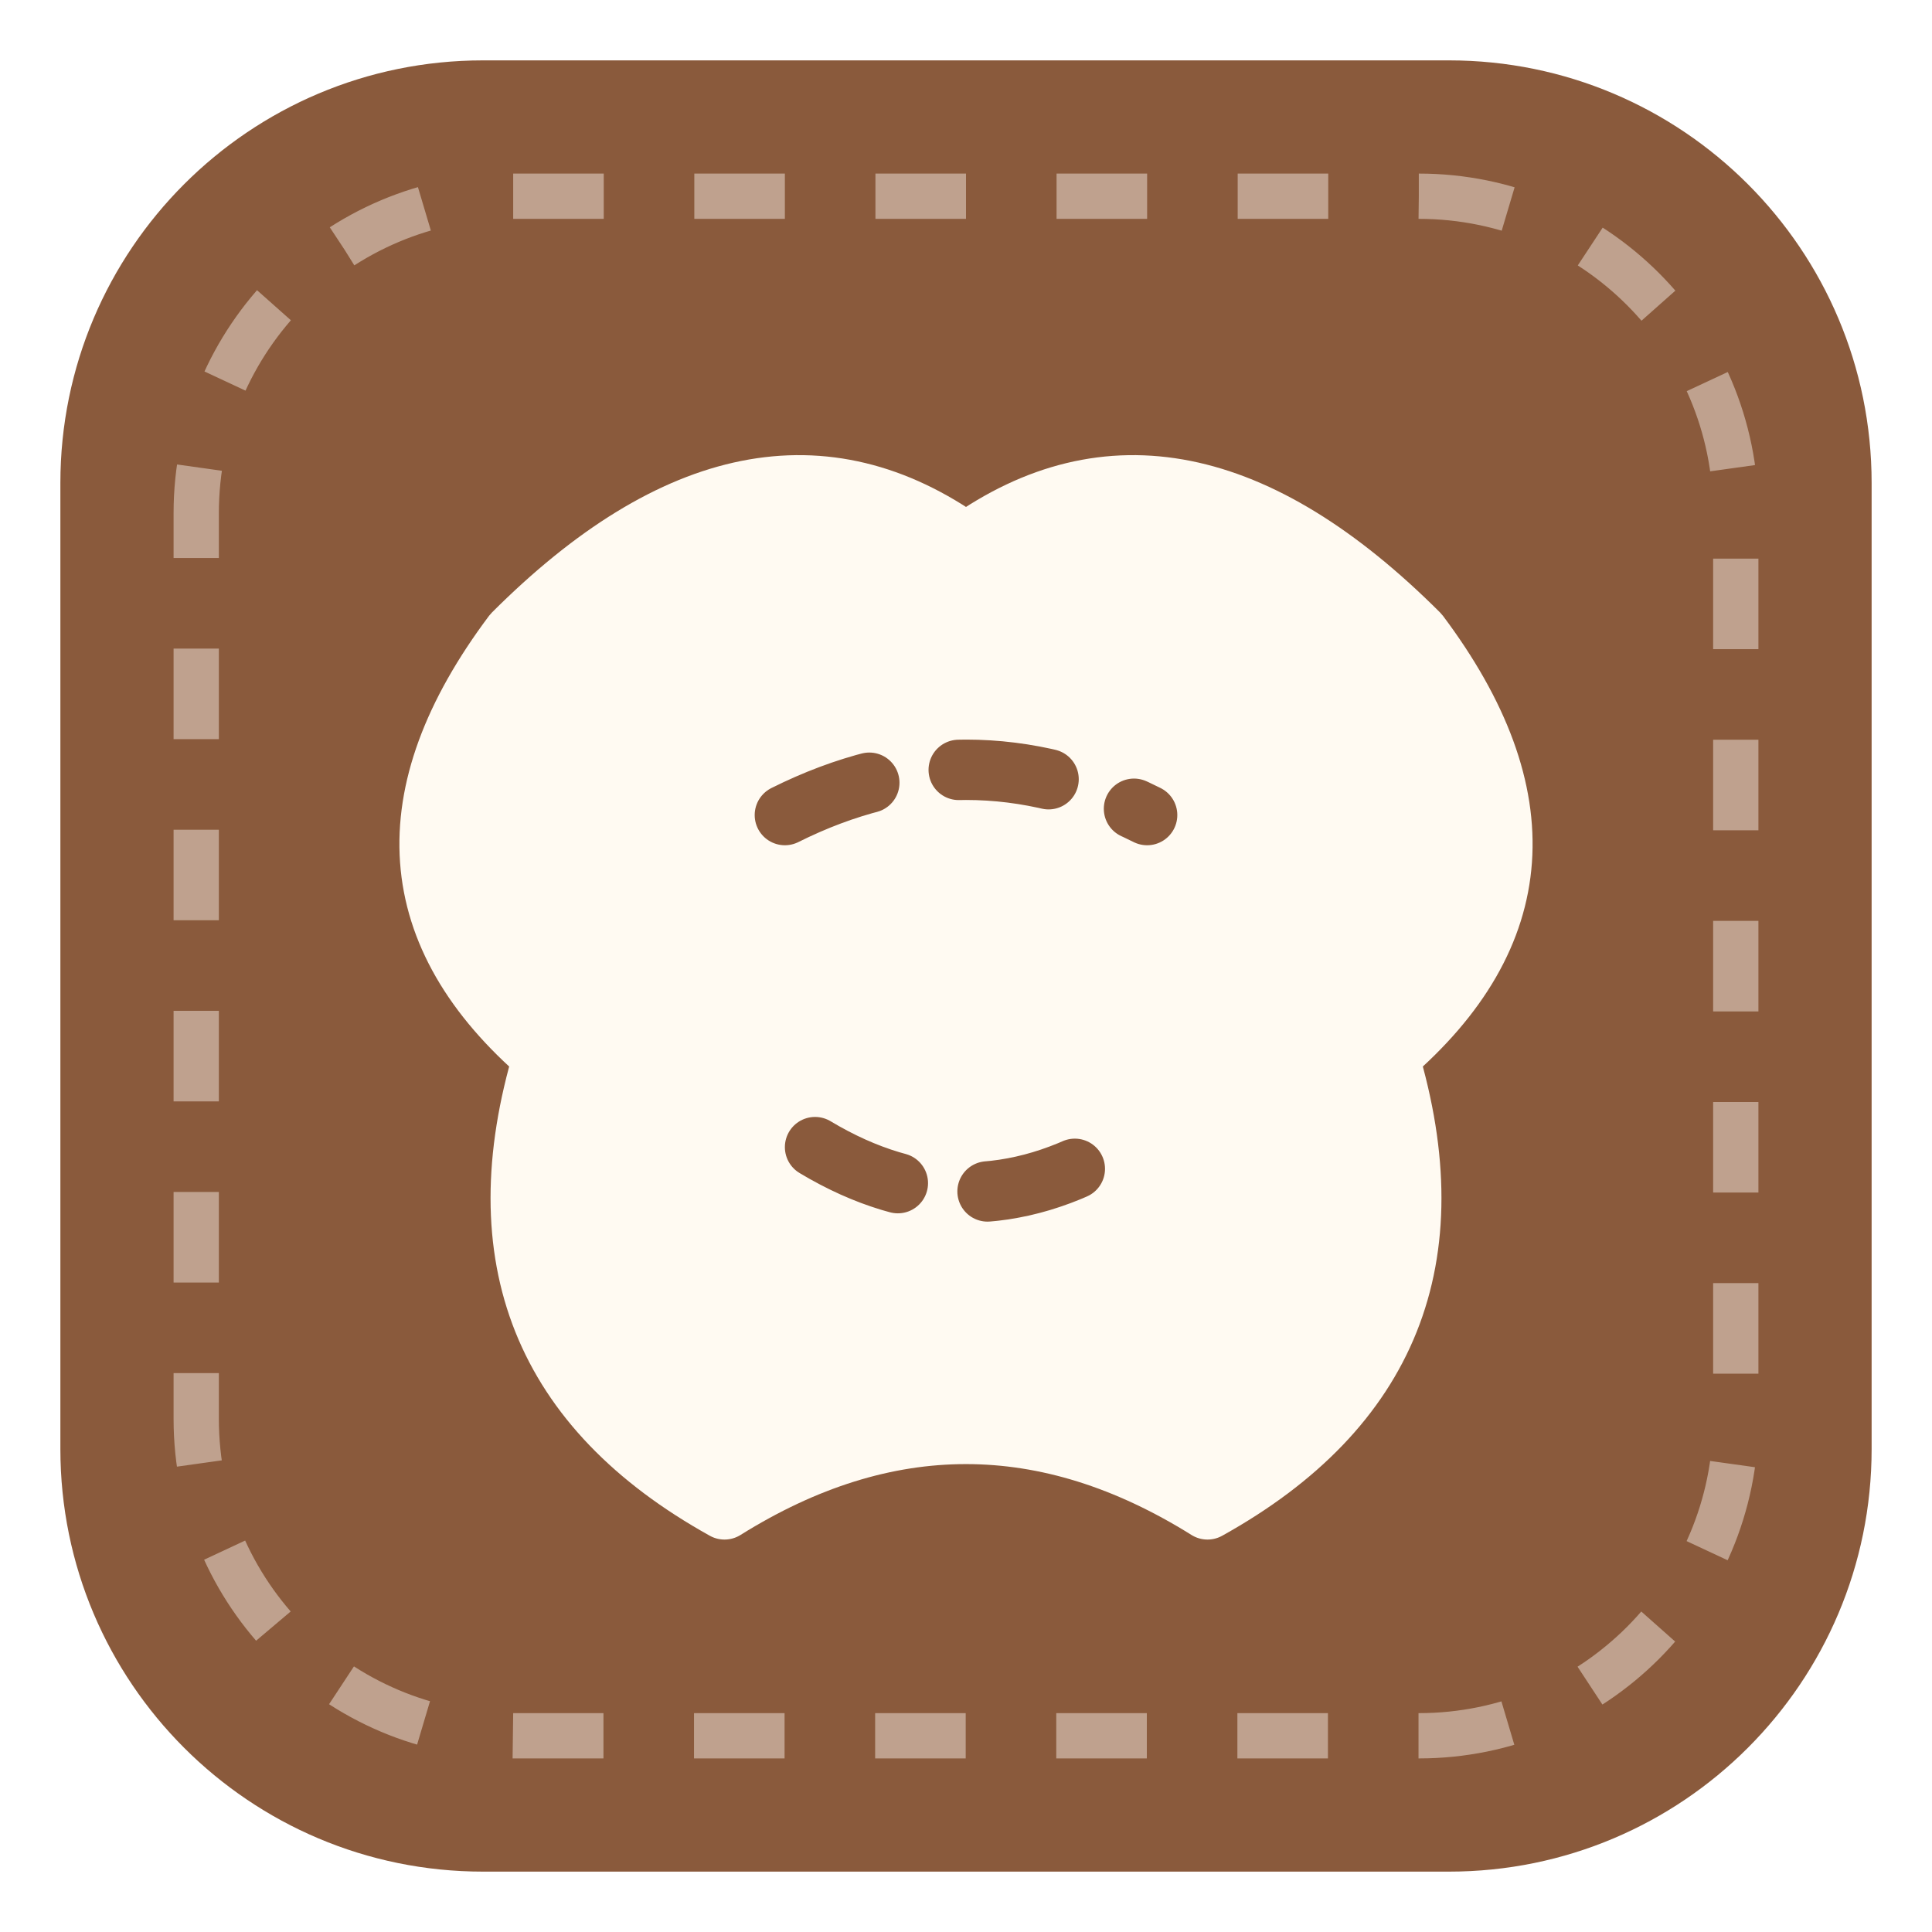
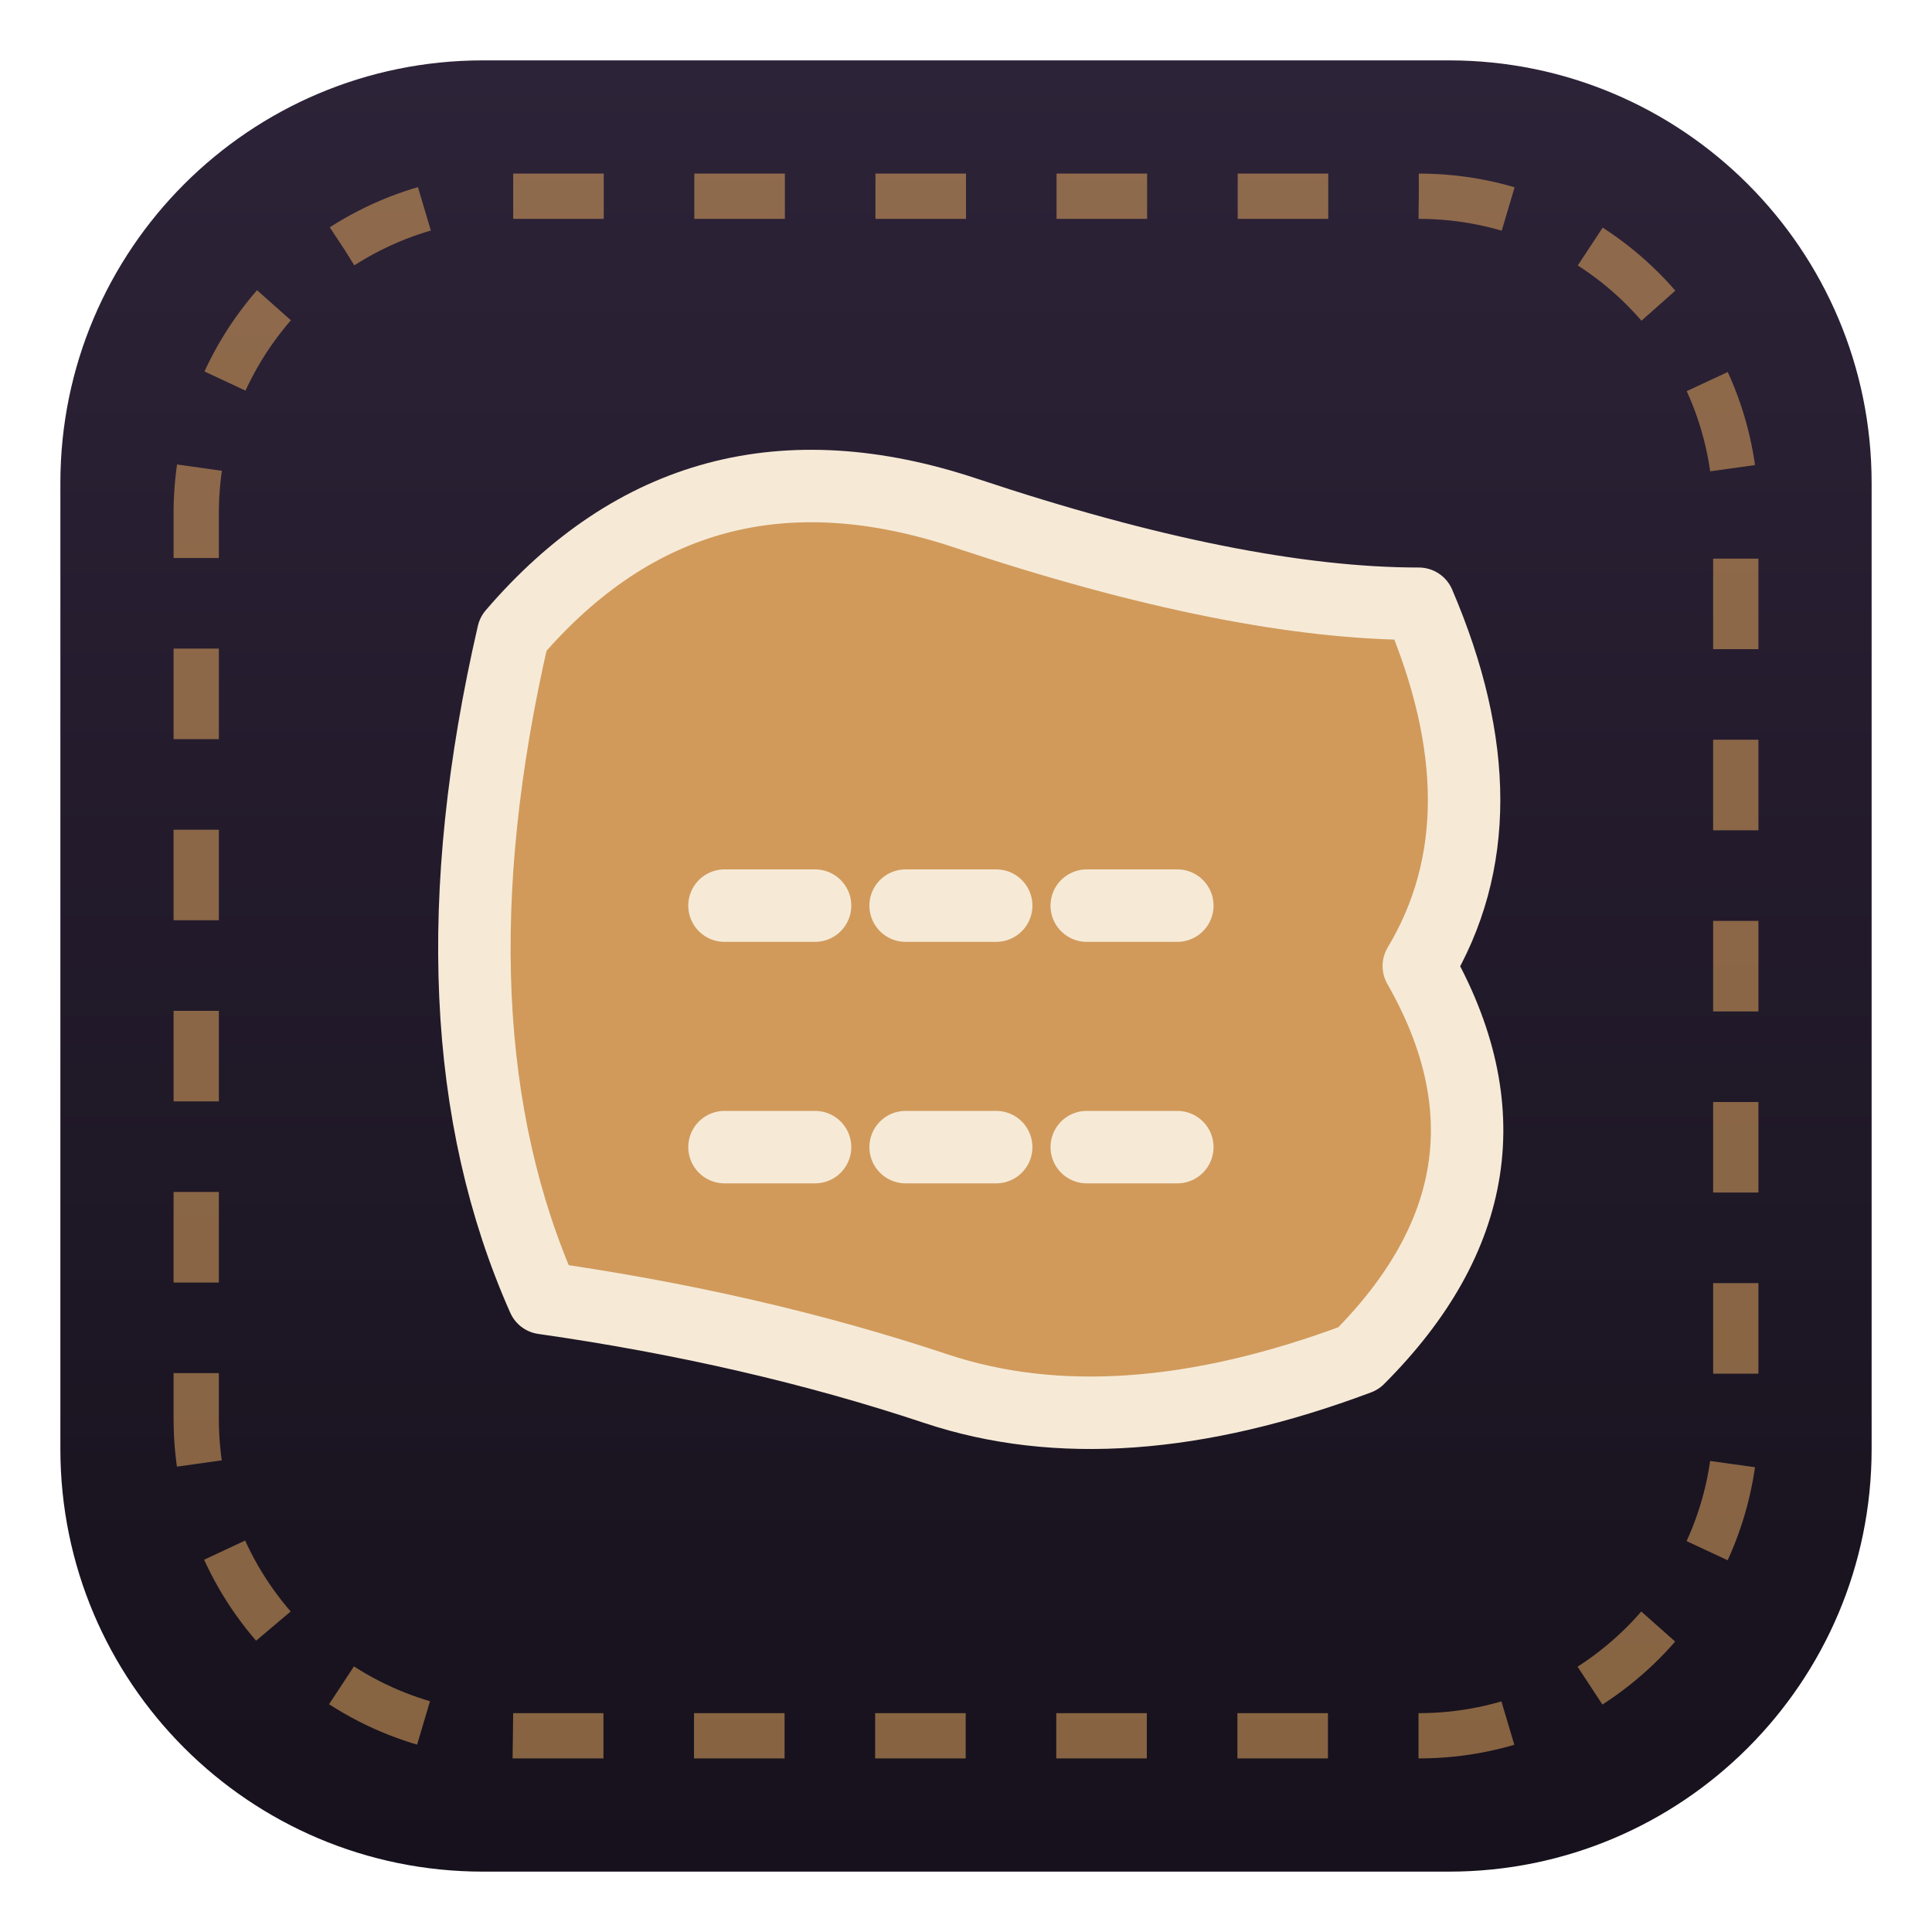
<svg xmlns="http://www.w3.org/2000/svg" viewBox="0 0 64 64" width="64" height="64" role="img">
-   <rect x="2" y="2" width="60" height="60" rx="14" fill="#8a5a3c" />
-   <rect x="6.5" y="6.5" width="51" height="51" rx="10.5" fill="none" stroke="#fffaf2" stroke-opacity=".45" stroke-width="1.5" stroke-dasharray="3 3" />
-   <g fill="#fffaf2" stroke="#fffaf2" stroke-width="2" stroke-linejoin="round" stroke-linecap="round">
-     <path d="M17 21Q25 13 32 18Q39 13 47 21Q53 29 46 35Q49 45 40 50Q32 45 24 50Q15 45 18 35Q11 29 17 21Z" />
-     <path d="M26 27Q32 24 38 27M27 38Q32 41 37 38" stroke="#8a5a3c" stroke-width="2" stroke-dasharray="3 3" fill="none" />
+   <defs>
+     <linearGradient id="t" x1="0" y1="0" x2="0" y2="1">
+       <stop offset="0" stop-color="#2d2338" />
+       <stop offset="1" stop-color="#16111c" />
+     </linearGradient>
+   </defs>
+   <rect x="2" y="2" width="60" height="60" rx="14" fill="url(#t)" />
+   <rect x="6.5" y="6.5" width="51" height="51" rx="10.5" fill="none" stroke="#d19a5b" stroke-opacity=".6" stroke-width="1.5" stroke-dasharray="3 3" />
+   <g fill="none" stroke="#f6ead7" stroke-width="2.4" stroke-linejoin="round" stroke-linecap="round">
+     <path d="M17 21q6-7 15-4t15 3q3 7 0 12 4 7-2 13-8 3-14 1t-13-3q-4-9-1-22z" fill="#d19a5b" />
+     <path d="M24 30h16M24 38h16" stroke-dasharray="3 3" />
  </g>
</svg>
